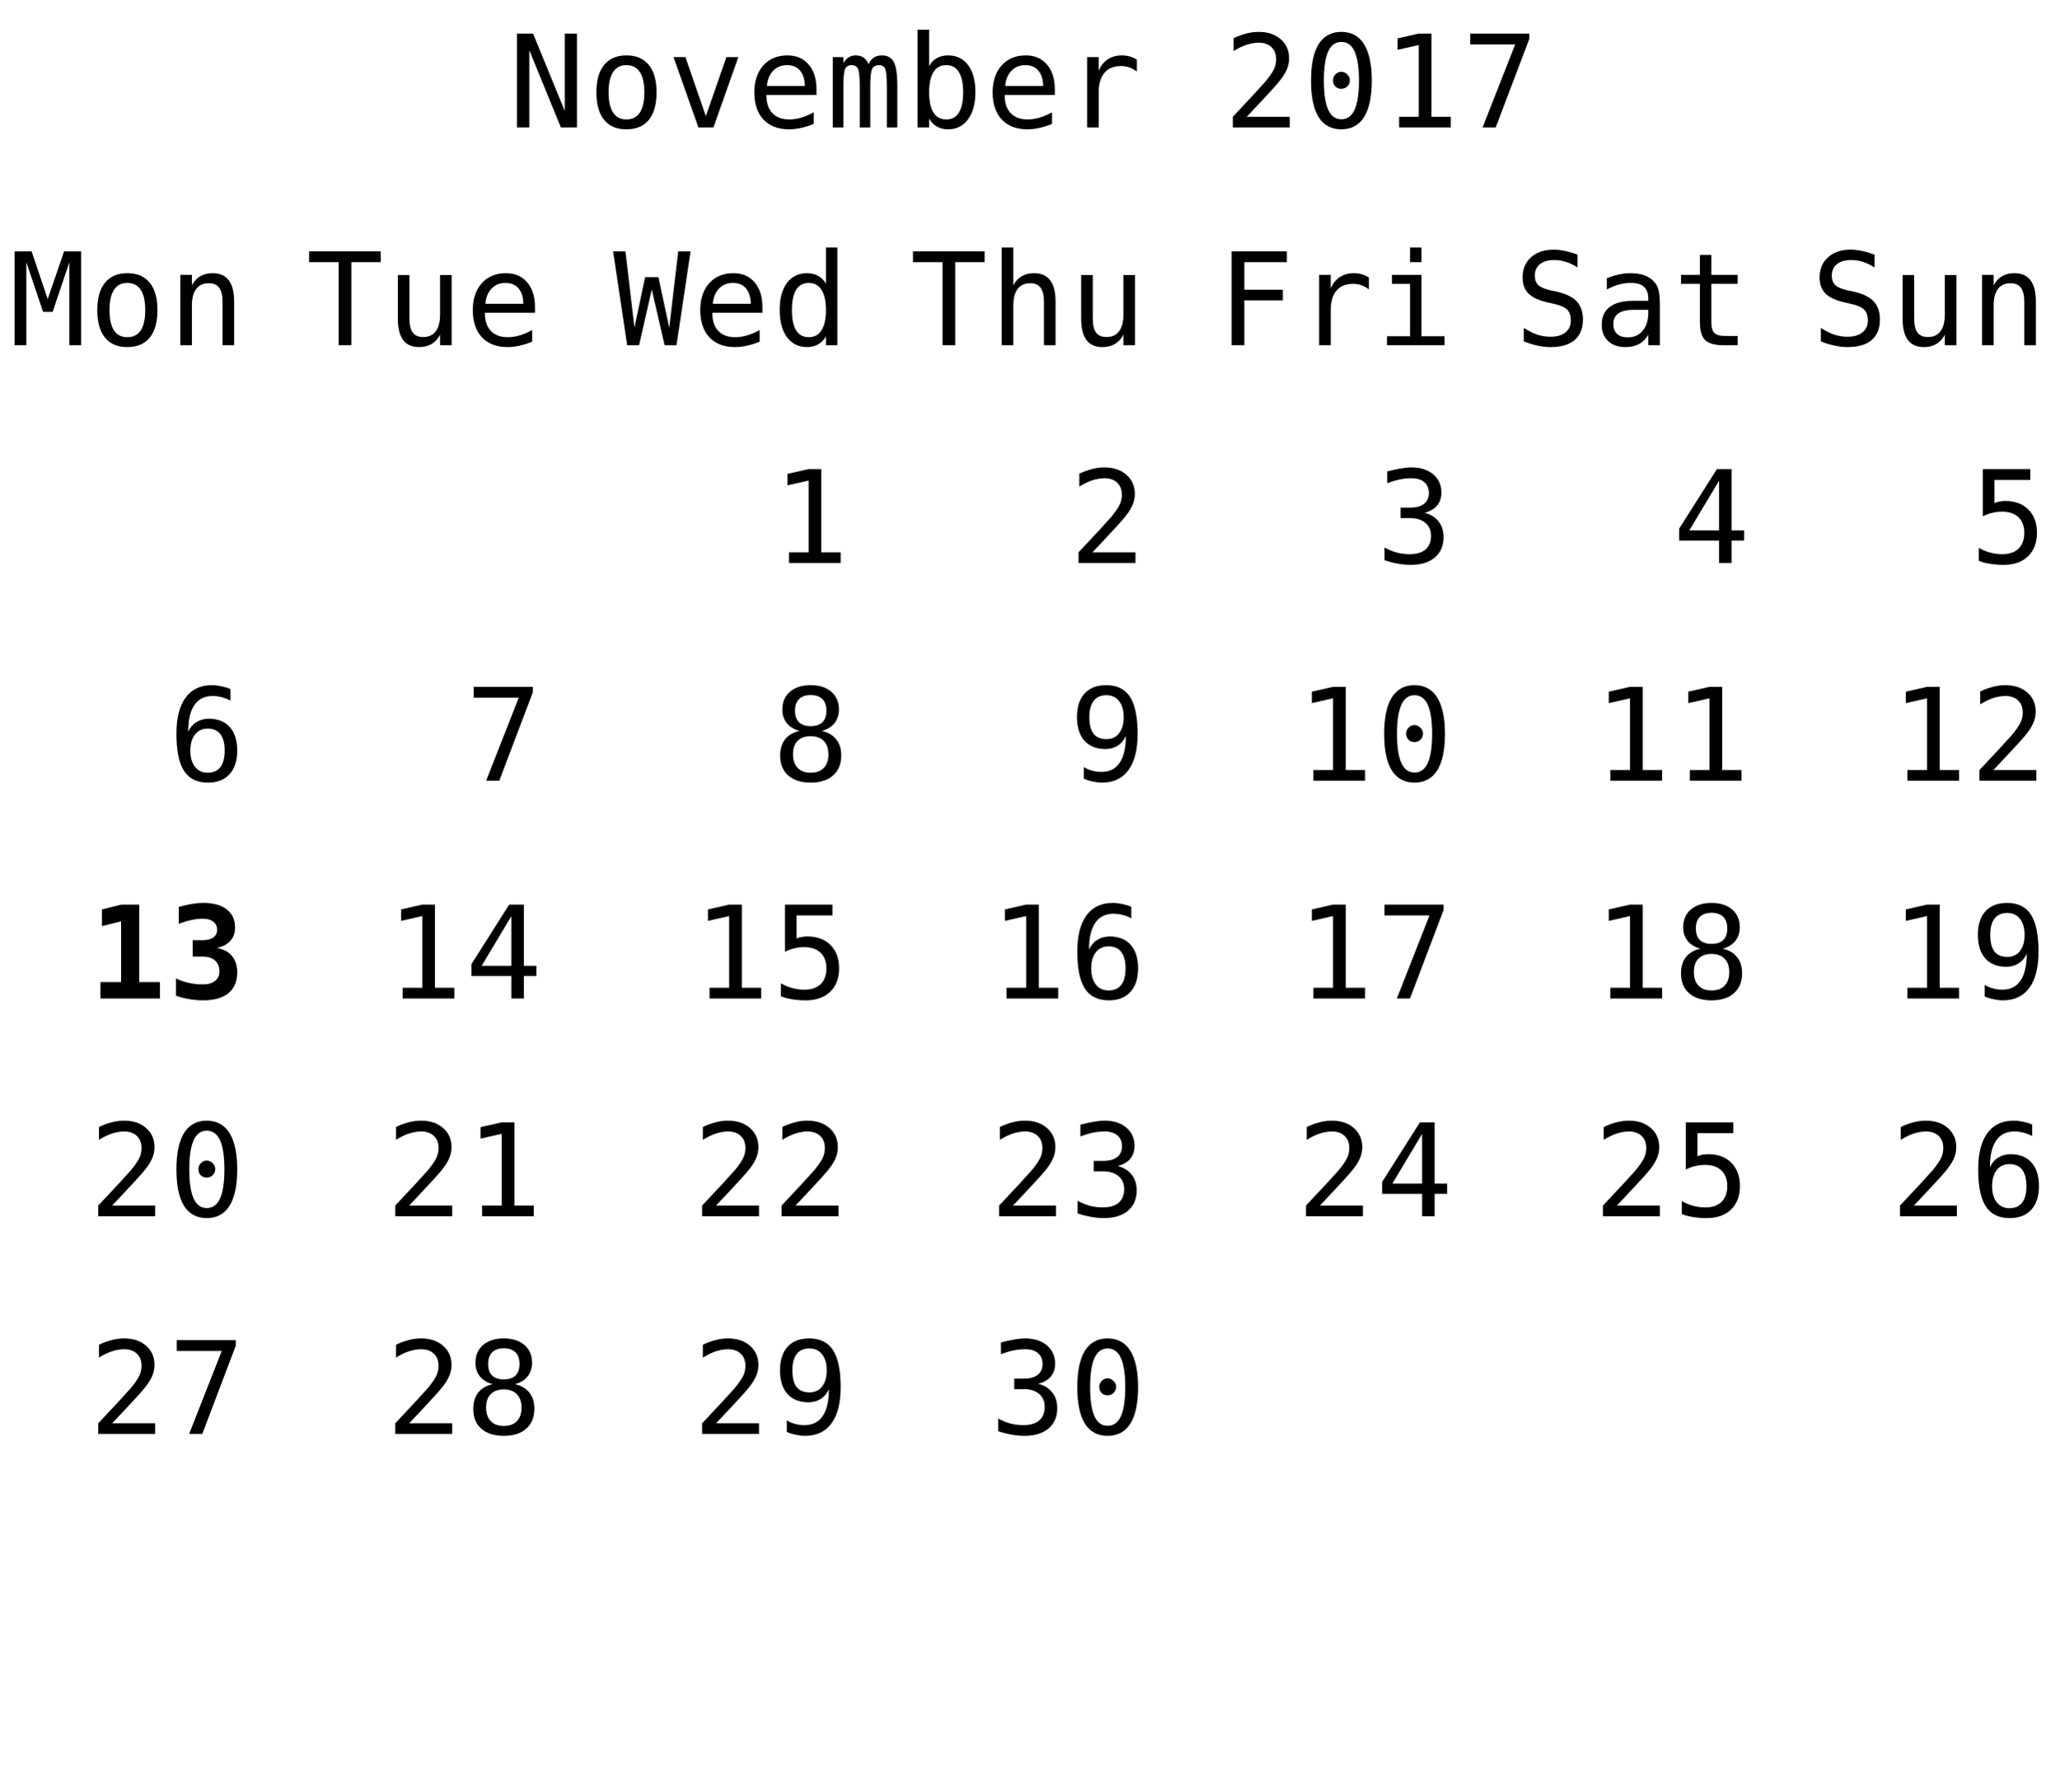
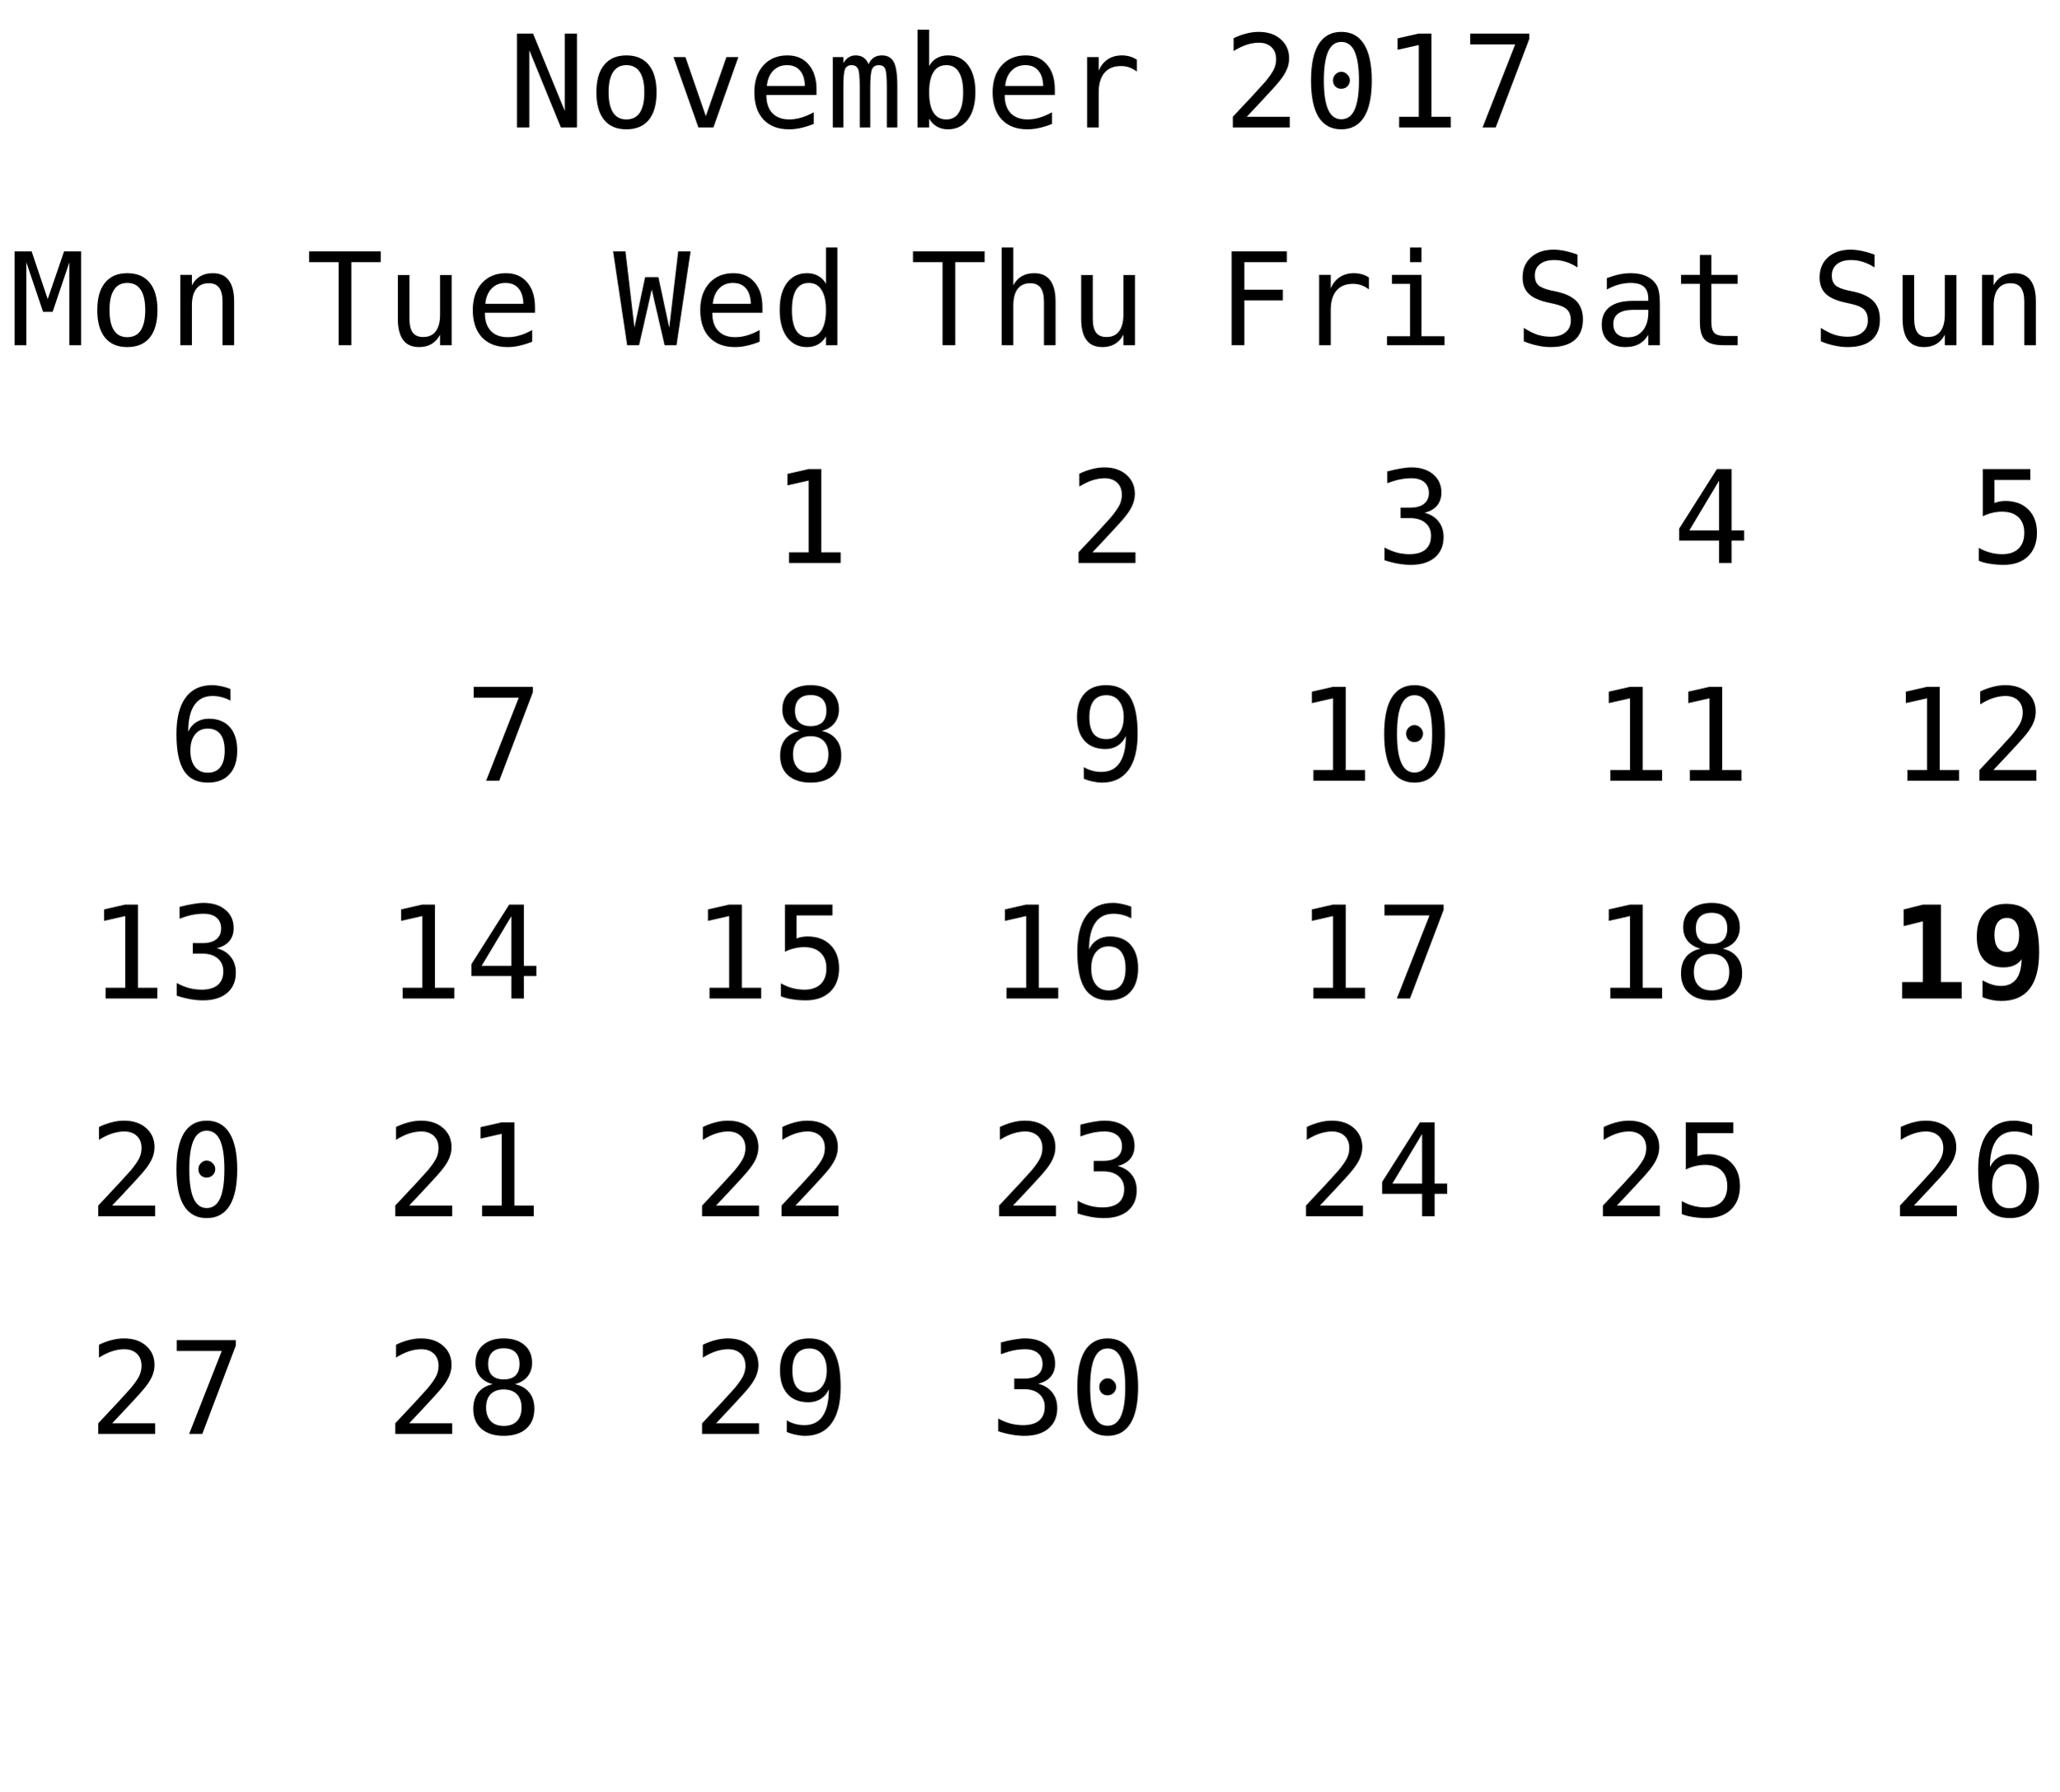
<svg xmlns="http://www.w3.org/2000/svg" xmlns:xlink="http://www.w3.org/1999/xlink" width="208pt" height="181pt" viewBox="0 0 208 181" version="1.1">
  <defs>
    <g>
      <symbol overflow="visible" id="glyph0-0">
        <path style="stroke:none;" d="M 0.656 2.297 L 0.656 -9.172 L 7.156 -9.172 L 7.156 2.297 Z M 1.391 1.578 L 6.438 1.578 L 6.438 -8.438 L 1.391 -8.438 Z M 1.391 1.578 " />
      </symbol>
      <symbol overflow="visible" id="glyph0-1">
        <path style="stroke:none;" d="M 0.875 -9.484 L 2.5 -9.484 L 5.703 -1.672 L 5.703 -9.484 L 6.938 -9.484 L 6.938 0 L 5.312 0 L 2.125 -7.797 L 2.125 0 L 0.875 0 Z M 0.875 -9.484 " />
      </symbol>
      <symbol overflow="visible" id="glyph0-2">
        <path style="stroke:none;" d="M 3.906 -6.297 C 3.312 -6.297 2.863 -6.062 2.562 -5.594 C 2.258 -5.133 2.109 -4.453 2.109 -3.547 C 2.109 -2.648 2.258 -1.969 2.562 -1.5 C 2.863 -1.039 3.312 -0.812 3.906 -0.812 C 4.508 -0.812 4.961 -1.039 5.266 -1.5 C 5.566 -1.969 5.719 -2.648 5.719 -3.547 C 5.719 -4.453 5.566 -5.133 5.266 -5.594 C 4.961 -6.062 4.508 -6.297 3.906 -6.297 Z M 3.906 -7.281 C 4.895 -7.281 5.648 -6.957 6.172 -6.312 C 6.691 -5.676 6.953 -4.754 6.953 -3.547 C 6.953 -2.336 6.691 -1.41 6.172 -0.766 C 5.648 -0.129 4.895 0.188 3.906 0.188 C 2.926 0.188 2.176 -0.129 1.656 -0.766 C 1.133 -1.41 0.875 -2.336 0.875 -3.547 C 0.875 -4.754 1.133 -5.676 1.656 -6.312 C 2.176 -6.957 2.926 -7.281 3.906 -7.281 Z M 3.906 -7.281 " />
      </symbol>
      <symbol overflow="visible" id="glyph0-3">
        <path style="stroke:none;" d="M 0.641 -7.109 L 1.844 -7.109 L 3.906 -1.141 L 5.984 -7.109 L 7.188 -7.109 L 4.672 0 L 3.156 0 Z M 0.641 -7.109 " />
      </symbol>
      <symbol overflow="visible" id="glyph0-4">
        <path style="stroke:none;" d="M 7.062 -3.844 L 7.062 -3.281 L 2 -3.281 L 2 -3.234 C 2 -2.461 2.203 -1.863 2.609 -1.438 C 3.016 -1.02 3.582 -0.812 4.312 -0.812 C 4.688 -0.812 5.078 -0.867 5.484 -0.984 C 5.891 -1.098 6.32 -1.281 6.781 -1.531 L 6.781 -0.359 C 6.344 -0.18 5.914 -0.047 5.5 0.047 C 5.082 0.141 4.68 0.188 4.297 0.188 C 3.191 0.188 2.328 -0.141 1.703 -0.797 C 1.086 -1.461 0.781 -2.379 0.781 -3.547 C 0.781 -4.68 1.082 -5.586 1.688 -6.266 C 2.301 -6.941 3.113 -7.281 4.125 -7.281 C 5.031 -7.281 5.742 -6.973 6.266 -6.359 C 6.797 -5.742 7.062 -4.906 7.062 -3.844 Z M 5.891 -4.188 C 5.867 -4.875 5.703 -5.395 5.391 -5.75 C 5.086 -6.113 4.648 -6.297 4.078 -6.297 C 3.516 -6.297 3.051 -6.109 2.688 -5.734 C 2.32 -5.359 2.109 -4.844 2.047 -4.188 Z M 5.891 -4.188 " />
      </symbol>
      <symbol overflow="visible" id="glyph0-5">
        <path style="stroke:none;" d="M 4.297 -6.391 C 4.43 -6.691 4.609 -6.914 4.828 -7.062 C 5.055 -7.207 5.328 -7.281 5.641 -7.281 C 6.211 -7.281 6.613 -7.055 6.844 -6.609 C 7.082 -6.172 7.203 -5.344 7.203 -4.125 L 7.203 0 L 6.141 0 L 6.141 -4.062 C 6.141 -5.07 6.082 -5.695 5.969 -5.938 C 5.852 -6.176 5.648 -6.297 5.359 -6.297 C 5.016 -6.297 4.781 -6.164 4.656 -5.906 C 4.531 -5.645 4.469 -5.031 4.469 -4.062 L 4.469 0 L 3.406 0 L 3.406 -4.062 C 3.406 -5.082 3.344 -5.707 3.219 -5.938 C 3.102 -6.176 2.891 -6.297 2.578 -6.297 C 2.266 -6.297 2.047 -6.164 1.922 -5.906 C 1.805 -5.645 1.75 -5.031 1.75 -4.062 L 1.75 0 L 0.688 0 L 0.688 -7.109 L 1.75 -7.109 L 1.75 -6.5 C 1.895 -6.75 2.07 -6.941 2.281 -7.078 C 2.488 -7.211 2.723 -7.281 2.984 -7.281 C 3.305 -7.281 3.57 -7.207 3.781 -7.062 C 4 -6.914 4.172 -6.691 4.297 -6.391 Z M 4.297 -6.391 " />
      </symbol>
      <symbol overflow="visible" id="glyph0-6">
        <path style="stroke:none;" d="M 5.828 -3.547 C 5.828 -4.453 5.68 -5.133 5.391 -5.594 C 5.109 -6.062 4.688 -6.297 4.125 -6.297 C 3.551 -6.297 3.117 -6.062 2.828 -5.594 C 2.535 -5.133 2.391 -4.453 2.391 -3.547 C 2.391 -2.648 2.535 -1.969 2.828 -1.5 C 3.117 -1.039 3.551 -0.812 4.125 -0.812 C 4.688 -0.812 5.109 -1.039 5.391 -1.5 C 5.68 -1.957 5.828 -2.641 5.828 -3.547 Z M 2.391 -6.203 C 2.578 -6.547 2.832 -6.812 3.156 -7 C 3.488 -7.188 3.867 -7.281 4.297 -7.281 C 5.16 -7.281 5.836 -6.953 6.328 -6.297 C 6.816 -5.641 7.062 -4.734 7.062 -3.578 C 7.062 -2.398 6.812 -1.477 6.312 -0.812 C 5.82 -0.145 5.148 0.188 4.297 0.188 C 3.867 0.188 3.492 0.094 3.172 -0.094 C 2.848 -0.281 2.586 -0.547 2.391 -0.891 L 2.391 0 L 1.219 0 L 1.219 -9.875 L 2.391 -9.875 Z M 2.391 -6.203 " />
      </symbol>
      <symbol overflow="visible" id="glyph0-7">
        <path style="stroke:none;" d="M 7.328 -5.641 C 7.078 -5.836 6.82 -5.977 6.562 -6.062 C 6.312 -6.156 6.031 -6.203 5.719 -6.203 C 4.988 -6.203 4.43 -5.973 4.047 -5.516 C 3.66 -5.055 3.469 -4.395 3.469 -3.531 L 3.469 0 L 2.297 0 L 2.297 -7.109 L 3.469 -7.109 L 3.469 -5.719 C 3.664 -6.219 3.969 -6.602 4.375 -6.875 C 4.781 -7.145 5.258 -7.281 5.812 -7.281 C 6.094 -7.281 6.359 -7.242 6.609 -7.172 C 6.859 -7.098 7.098 -6.988 7.328 -6.844 Z M 7.328 -5.641 " />
      </symbol>
      <symbol overflow="visible" id="glyph0-8">
        <path style="stroke:none;" d="" />
      </symbol>
      <symbol overflow="visible" id="glyph0-9">
        <path style="stroke:none;" d="M 2.375 -1.078 L 6.719 -1.078 L 6.719 0 L 0.969 0 L 0.969 -1.078 C 1.758 -1.91 2.445 -2.645 3.031 -3.281 C 3.625 -3.926 4.035 -4.379 4.266 -4.641 C 4.691 -5.16 4.977 -5.578 5.125 -5.891 C 5.27 -6.211 5.344 -6.539 5.344 -6.875 C 5.344 -7.406 5.188 -7.816 4.875 -8.109 C 4.562 -8.41 4.133 -8.562 3.594 -8.562 C 3.207 -8.562 2.801 -8.492 2.375 -8.359 C 1.957 -8.223 1.516 -8.008 1.047 -7.719 L 1.047 -9.016 C 1.473 -9.223 1.895 -9.379 2.312 -9.484 C 2.738 -9.598 3.16 -9.656 3.578 -9.656 C 4.504 -9.656 5.25 -9.406 5.812 -8.906 C 6.375 -8.414 6.656 -7.77 6.656 -6.969 C 6.656 -6.562 6.562 -6.156 6.375 -5.75 C 6.188 -5.344 5.879 -4.895 5.453 -4.406 C 5.223 -4.133 4.879 -3.754 4.422 -3.266 C 3.973 -2.773 3.289 -2.047 2.375 -1.078 Z M 2.375 -1.078 " />
      </symbol>
      <symbol overflow="visible" id="glyph0-10">
        <path style="stroke:none;" d="M 3.062 -4.766 C 3.062 -4.992 3.145 -5.191 3.312 -5.359 C 3.477 -5.535 3.672 -5.625 3.891 -5.625 C 4.129 -5.625 4.332 -5.535 4.5 -5.359 C 4.676 -5.191 4.766 -4.992 4.766 -4.766 C 4.766 -4.523 4.68 -4.32 4.516 -4.156 C 4.348 -3.988 4.141 -3.906 3.891 -3.906 C 3.66 -3.906 3.461 -3.984 3.297 -4.141 C 3.141 -4.305 3.062 -4.516 3.062 -4.766 Z M 3.906 -8.641 C 3.312 -8.641 2.867 -8.316 2.578 -7.672 C 2.285 -7.023 2.141 -6.047 2.141 -4.734 C 2.141 -3.422 2.285 -2.441 2.578 -1.797 C 2.867 -1.148 3.312 -0.828 3.906 -0.828 C 4.508 -0.828 4.957 -1.148 5.25 -1.797 C 5.539 -2.441 5.688 -3.422 5.688 -4.734 C 5.688 -6.047 5.539 -7.023 5.25 -7.672 C 4.957 -8.316 4.508 -8.641 3.906 -8.641 Z M 3.906 -9.656 C 4.914 -9.656 5.68 -9.238 6.203 -8.406 C 6.723 -7.57 6.984 -6.348 6.984 -4.734 C 6.984 -3.109 6.723 -1.879 6.203 -1.047 C 5.68 -0.223 4.914 0.188 3.906 0.188 C 2.895 0.188 2.129 -0.223 1.609 -1.047 C 1.098 -1.879 0.844 -3.109 0.844 -4.734 C 0.844 -6.348 1.098 -7.57 1.609 -8.406 C 2.129 -9.238 2.895 -9.656 3.906 -9.656 Z M 3.906 -9.656 " />
      </symbol>
      <symbol overflow="visible" id="glyph0-11">
        <path style="stroke:none;" d="M 1.719 -1.078 L 3.703 -1.078 L 3.703 -8.328 L 1.562 -7.844 L 1.562 -9 L 3.688 -9.484 L 4.984 -9.484 L 4.984 -1.078 L 6.938 -1.078 L 6.938 0 L 1.719 0 Z M 1.719 -1.078 " />
      </symbol>
      <symbol overflow="visible" id="glyph0-12">
        <path style="stroke:none;" d="M 0.875 -9.484 L 6.844 -9.484 L 6.844 -8.938 L 3.453 0 L 2.125 0 L 5.422 -8.391 L 0.875 -8.391 Z M 0.875 -9.484 " />
      </symbol>
      <symbol overflow="visible" id="glyph0-13">
        <path style="stroke:none;" d="M 0 -9.484 L 1.25 -9.484 L 2.156 -1.781 L 3.234 -6.875 L 4.578 -6.875 L 5.672 -1.766 L 6.578 -9.484 L 7.828 -9.484 L 6.406 0 L 5.203 0 L 3.906 -5.625 L 2.625 0 L 1.422 0 Z M 0 -9.484 " />
      </symbol>
      <symbol overflow="visible" id="glyph0-14">
        <path style="stroke:none;" d="M 5.453 -6.203 L 5.453 -9.875 L 6.609 -9.875 L 6.609 0 L 5.453 0 L 5.453 -0.891 C 5.254 -0.547 4.992 -0.281 4.672 -0.094 C 4.348 0.094 3.973 0.188 3.547 0.188 C 2.691 0.188 2.016 -0.145 1.516 -0.812 C 1.023 -1.477 0.781 -2.398 0.781 -3.578 C 0.781 -4.734 1.023 -5.641 1.516 -6.297 C 2.016 -6.953 2.691 -7.281 3.547 -7.281 C 3.973 -7.281 4.348 -7.188 4.672 -7 C 5.004 -6.82 5.266 -6.555 5.453 -6.203 Z M 2.016 -3.547 C 2.016 -2.641 2.156 -1.957 2.438 -1.5 C 2.727 -1.039 3.156 -0.812 3.719 -0.812 C 4.281 -0.812 4.707 -1.039 5 -1.5 C 5.301 -1.969 5.453 -2.648 5.453 -3.547 C 5.453 -4.453 5.301 -5.133 5 -5.594 C 4.707 -6.062 4.281 -6.297 3.719 -6.297 C 3.156 -6.297 2.727 -6.062 2.438 -5.594 C 2.156 -5.133 2.016 -4.453 2.016 -3.547 Z M 2.016 -3.547 " />
      </symbol>
      <symbol overflow="visible" id="glyph0-15">
        <path style="stroke:none;" d="M 0.297 -9.484 L 7.531 -9.484 L 7.531 -8.391 L 4.562 -8.391 L 4.562 0 L 3.281 0 L 3.281 -8.391 L 0.297 -8.391 Z M 0.297 -9.484 " />
      </symbol>
      <symbol overflow="visible" id="glyph0-16">
        <path style="stroke:none;" d="M 6.672 -4.406 L 6.672 0 L 5.5 0 L 5.5 -4.406 C 5.5 -5.039 5.383 -5.508 5.156 -5.812 C 4.938 -6.113 4.586 -6.266 4.109 -6.266 C 3.555 -6.266 3.133 -6.07 2.844 -5.688 C 2.551 -5.301 2.406 -4.742 2.406 -4.016 L 2.406 0 L 1.234 0 L 1.234 -9.875 L 2.406 -9.875 L 2.406 -6.047 C 2.613 -6.453 2.895 -6.758 3.25 -6.969 C 3.602 -7.176 4.023 -7.281 4.516 -7.281 C 5.234 -7.281 5.77 -7.039 6.125 -6.562 C 6.488 -6.094 6.672 -5.375 6.672 -4.406 Z M 6.672 -4.406 " />
      </symbol>
      <symbol overflow="visible" id="glyph0-17">
        <path style="stroke:none;" d="M 1.234 -2.688 L 1.234 -7.094 L 2.406 -7.094 L 2.406 -2.688 C 2.406 -2.051 2.516 -1.582 2.734 -1.281 C 2.961 -0.977 3.316 -0.828 3.797 -0.828 C 4.348 -0.828 4.77 -1.02 5.062 -1.406 C 5.352 -1.801 5.5 -2.359 5.5 -3.078 L 5.5 -7.094 L 6.672 -7.094 L 6.672 0 L 5.5 0 L 5.5 -1.062 C 5.289 -0.656 5.004 -0.344 4.641 -0.125 C 4.285 0.082 3.867 0.188 3.391 0.188 C 2.66 0.188 2.117 -0.051 1.766 -0.531 C 1.41 -1.008 1.234 -1.727 1.234 -2.688 Z M 1.234 -2.688 " />
      </symbol>
      <symbol overflow="visible" id="glyph0-18">
        <path style="stroke:none;" d="M 1.484 -9.484 L 7.062 -9.484 L 7.062 -8.391 L 2.766 -8.391 L 2.766 -5.609 L 6.656 -5.609 L 6.656 -4.531 L 2.766 -4.531 L 2.766 0 L 1.484 0 Z M 1.484 -9.484 " />
      </symbol>
      <symbol overflow="visible" id="glyph0-19">
        <path style="stroke:none;" d="M 1.625 -7.109 L 4.609 -7.109 L 4.609 -0.906 L 6.938 -0.906 L 6.938 0 L 1.125 0 L 1.125 -0.906 L 3.453 -0.906 L 3.453 -6.203 L 1.625 -6.203 Z M 3.453 -9.875 L 4.609 -9.875 L 4.609 -8.391 L 3.453 -8.391 Z M 3.453 -9.875 " />
      </symbol>
      <symbol overflow="visible" id="glyph0-20">
        <path style="stroke:none;" d="M 4.922 -5.078 C 5.547 -4.91 6.02 -4.613 6.344 -4.188 C 6.676 -3.77 6.844 -3.242 6.844 -2.609 C 6.844 -1.742 6.551 -1.062 5.969 -0.562 C 5.383 -0.062 4.57 0.188 3.531 0.188 C 3.094 0.188 2.648 0.145 2.203 0.062 C 1.754 -0.02 1.312 -0.133 0.875 -0.281 L 0.875 -1.562 C 1.301 -1.332 1.723 -1.16 2.141 -1.047 C 2.566 -0.941 2.984 -0.891 3.391 -0.891 C 4.098 -0.891 4.641 -1.047 5.016 -1.359 C 5.391 -1.68 5.578 -2.145 5.578 -2.75 C 5.578 -3.289 5.391 -3.723 5.016 -4.047 C 4.641 -4.367 4.129 -4.531 3.484 -4.531 L 2.5 -4.531 L 2.5 -5.594 L 3.484 -5.594 C 4.078 -5.594 4.535 -5.719 4.859 -5.969 C 5.191 -6.227 5.359 -6.594 5.359 -7.062 C 5.359 -7.539 5.203 -7.91 4.891 -8.172 C 4.586 -8.43 4.156 -8.562 3.594 -8.562 C 3.207 -8.562 2.812 -8.52 2.406 -8.438 C 2.008 -8.352 1.594 -8.227 1.156 -8.062 L 1.156 -9.25 C 1.664 -9.383 2.117 -9.484 2.516 -9.547 C 2.922 -9.617 3.281 -9.656 3.594 -9.656 C 4.508 -9.656 5.242 -9.422 5.797 -8.953 C 6.348 -8.492 6.625 -7.879 6.625 -7.109 C 6.625 -6.586 6.477 -6.148 6.188 -5.797 C 5.895 -5.453 5.473 -5.211 4.922 -5.078 Z M 4.922 -5.078 " />
      </symbol>
      <symbol overflow="visible" id="glyph0-21">
        <path style="stroke:none;" d="M 6.422 -9.156 L 6.422 -7.859 C 6.035 -8.109 5.645 -8.297 5.25 -8.422 C 4.863 -8.547 4.469 -8.609 4.062 -8.609 C 3.457 -8.609 2.977 -8.469 2.625 -8.188 C 2.281 -7.906 2.109 -7.523 2.109 -7.047 C 2.109 -6.629 2.223 -6.305 2.453 -6.078 C 2.68 -5.859 3.113 -5.676 3.75 -5.531 L 4.422 -5.391 C 5.305 -5.18 5.953 -4.852 6.359 -4.406 C 6.766 -3.957 6.969 -3.352 6.969 -2.594 C 6.969 -1.688 6.688 -0.992 6.125 -0.516 C 5.57 -0.047 4.758 0.188 3.688 0.188 C 3.25 0.188 2.805 0.133 2.359 0.031 C 1.91 -0.062 1.457 -0.203 1 -0.391 L 1 -1.75 C 1.488 -1.438 1.945 -1.207 2.375 -1.062 C 2.812 -0.926 3.25 -0.859 3.688 -0.859 C 4.344 -0.859 4.848 -1.004 5.203 -1.297 C 5.566 -1.586 5.75 -1.988 5.75 -2.5 C 5.75 -2.977 5.625 -3.344 5.375 -3.594 C 5.125 -3.844 4.691 -4.035 4.078 -4.172 L 3.391 -4.328 C 2.516 -4.523 1.875 -4.82 1.469 -5.219 C 1.07 -5.625 0.875 -6.164 0.875 -6.844 C 0.875 -7.695 1.16 -8.379 1.734 -8.891 C 2.305 -9.398 3.062 -9.656 4 -9.656 C 4.363 -9.656 4.742 -9.613 5.141 -9.531 C 5.547 -9.445 5.973 -9.32 6.422 -9.156 Z M 6.422 -9.156 " />
      </symbol>
      <symbol overflow="visible" id="glyph0-22">
        <path style="stroke:none;" d="M 4.453 -3.578 L 4.062 -3.578 C 3.383 -3.578 2.875 -3.457 2.531 -3.219 C 2.188 -2.977 2.016 -2.617 2.016 -2.141 C 2.016 -1.711 2.141 -1.379 2.391 -1.141 C 2.648 -0.91 3.008 -0.797 3.469 -0.797 C 4.113 -0.797 4.617 -1.02 4.984 -1.469 C 5.359 -1.914 5.547 -2.531 5.547 -3.312 L 5.547 -3.578 Z M 6.719 -4.062 L 6.719 0 L 5.547 0 L 5.547 -1.047 C 5.297 -0.629 4.977 -0.316 4.594 -0.109 C 4.219 0.086 3.758 0.188 3.219 0.188 C 2.5 0.188 1.922 -0.016 1.484 -0.422 C 1.055 -0.836 0.844 -1.383 0.844 -2.062 C 0.844 -2.852 1.109 -3.453 1.641 -3.859 C 2.172 -4.273 2.953 -4.484 3.984 -4.484 L 5.547 -4.484 L 5.547 -4.672 C 5.547 -5.234 5.398 -5.645 5.109 -5.906 C 4.828 -6.164 4.379 -6.297 3.766 -6.297 C 3.359 -6.297 2.953 -6.238 2.547 -6.125 C 2.141 -6.008 1.742 -5.844 1.359 -5.625 L 1.359 -6.781 C 1.797 -6.945 2.211 -7.07 2.609 -7.156 C 3.004 -7.238 3.391 -7.281 3.766 -7.281 C 4.348 -7.281 4.848 -7.191 5.266 -7.016 C 5.68 -6.848 6.02 -6.586 6.281 -6.234 C 6.438 -6.023 6.547 -5.766 6.609 -5.453 C 6.68 -5.141 6.719 -4.676 6.719 -4.062 Z M 6.719 -4.062 " />
      </symbol>
      <symbol overflow="visible" id="glyph0-23">
        <path style="stroke:none;" d="M 3.891 -9.125 L 3.891 -7.109 L 6.547 -7.109 L 6.547 -6.203 L 3.891 -6.203 L 3.891 -2.344 C 3.891 -1.82 3.988 -1.457 4.188 -1.25 C 4.395 -1.039 4.742 -0.938 5.234 -0.938 L 6.547 -0.938 L 6.547 0 L 5.125 0 C 4.25 0 3.629 -0.172 3.266 -0.516 C 2.91 -0.867 2.734 -1.477 2.734 -2.344 L 2.734 -6.203 L 0.828 -6.203 L 0.828 -7.109 L 2.734 -7.109 L 2.734 -9.125 Z M 3.891 -9.125 " />
      </symbol>
      <symbol overflow="visible" id="glyph0-24">
        <path style="stroke:none;" d="M 4.672 -8.312 L 1.672 -3.297 L 4.672 -3.297 Z M 4.453 -9.484 L 5.938 -9.484 L 5.938 -3.297 L 7.203 -3.297 L 7.203 -2.266 L 5.938 -2.266 L 5.938 0 L 4.672 0 L 4.672 -2.266 L 0.641 -2.266 L 0.641 -3.469 Z M 4.453 -9.484 " />
      </symbol>
      <symbol overflow="visible" id="glyph0-25">
        <path style="stroke:none;" d="M 6.672 -4.406 L 6.672 0 L 5.5 0 L 5.5 -4.406 C 5.5 -5.039 5.383 -5.508 5.156 -5.812 C 4.938 -6.113 4.586 -6.266 4.109 -6.266 C 3.555 -6.266 3.133 -6.07 2.844 -5.688 C 2.551 -5.301 2.406 -4.742 2.406 -4.016 L 2.406 0 L 1.234 0 L 1.234 -7.109 L 2.406 -7.109 L 2.406 -6.047 C 2.613 -6.453 2.895 -6.758 3.25 -6.969 C 3.602 -7.176 4.023 -7.281 4.516 -7.281 C 5.234 -7.281 5.77 -7.039 6.125 -6.562 C 6.488 -6.094 6.672 -5.375 6.672 -4.406 Z M 6.672 -4.406 " />
      </symbol>
      <symbol overflow="visible" id="glyph0-26">
        <path style="stroke:none;" d="M 1.312 -9.484 L 6.109 -9.484 L 6.109 -8.391 L 2.484 -8.391 L 2.484 -6.062 C 2.66 -6.133 2.844 -6.188 3.031 -6.219 C 3.219 -6.25 3.406 -6.266 3.594 -6.266 C 4.57 -6.266 5.348 -5.973 5.922 -5.391 C 6.492 -4.816 6.781 -4.035 6.781 -3.047 C 6.781 -2.047 6.477 -1.254 5.875 -0.672 C 5.281 -0.098 4.457 0.188 3.406 0.188 C 2.906 0.188 2.445 0.148 2.031 0.078 C 1.613 0.016 1.238 -0.082 0.906 -0.219 L 0.906 -1.531 C 1.289 -1.312 1.68 -1.148 2.078 -1.047 C 2.473 -0.941 2.875 -0.891 3.281 -0.891 C 3.988 -0.891 4.535 -1.078 4.922 -1.453 C 5.305 -1.828 5.5 -2.359 5.5 -3.047 C 5.5 -3.723 5.301 -4.25 4.906 -4.625 C 4.508 -5 3.957 -5.188 3.25 -5.188 C 2.906 -5.188 2.57 -5.145 2.25 -5.062 C 1.926 -4.988 1.613 -4.875 1.312 -4.719 Z M 1.312 -9.484 " />
      </symbol>
      <symbol overflow="visible" id="glyph0-27">
        <path style="stroke:none;" d="M 0.547 -9.484 L 2.266 -9.484 L 3.891 -4.656 L 5.547 -9.484 L 7.266 -9.484 L 7.266 0 L 6.078 0 L 6.078 -8.375 L 4.391 -3.375 L 3.422 -3.375 L 1.734 -8.375 L 1.734 0 L 0.547 0 Z M 0.547 -9.484 " />
      </symbol>
      <symbol overflow="visible" id="glyph0-28">
        <path style="stroke:none;" d="M 6.297 -9.266 L 6.297 -8.094 C 6.023 -8.25 5.738 -8.363 5.438 -8.438 C 5.133 -8.52 4.82 -8.562 4.5 -8.562 C 3.688 -8.562 3.07 -8.254 2.656 -7.641 C 2.238 -7.035 2.031 -6.141 2.031 -4.953 C 2.227 -5.379 2.504 -5.703 2.859 -5.922 C 3.223 -6.148 3.641 -6.266 4.109 -6.266 C 5.023 -6.266 5.734 -5.984 6.234 -5.422 C 6.734 -4.859 6.984 -4.066 6.984 -3.047 C 6.984 -2.016 6.723 -1.219 6.203 -0.656 C 5.691 -0.094 4.969 0.188 4.031 0.188 C 2.926 0.188 2.117 -0.207 1.609 -1 C 1.098 -1.789 0.844 -3.035 0.844 -4.734 C 0.844 -6.328 1.148 -7.547 1.766 -8.391 C 2.379 -9.234 3.27 -9.656 4.438 -9.656 C 4.75 -9.656 5.062 -9.617 5.375 -9.547 C 5.695 -9.484 6.004 -9.391 6.297 -9.266 Z M 4 -5.266 C 3.457 -5.266 3.031 -5.066 2.719 -4.672 C 2.406 -4.273 2.25 -3.734 2.25 -3.047 C 2.25 -2.348 2.406 -1.801 2.719 -1.406 C 3.031 -1.008 3.457 -0.812 4 -0.812 C 4.57 -0.812 5 -1 5.281 -1.375 C 5.57 -1.75 5.719 -2.305 5.719 -3.047 C 5.719 -3.773 5.57 -4.328 5.281 -4.703 C 5 -5.078 4.57 -5.266 4 -5.266 Z M 4 -5.266 " />
      </symbol>
      <symbol overflow="visible" id="glyph0-29">
        <path style="stroke:none;" d="M 3.906 -4.5 C 3.332 -4.5 2.891 -4.336 2.578 -4.016 C 2.273 -3.703 2.125 -3.254 2.125 -2.672 C 2.125 -2.086 2.281 -1.629 2.594 -1.297 C 2.906 -0.973 3.344 -0.812 3.906 -0.812 C 4.488 -0.812 4.93 -0.973 5.234 -1.297 C 5.547 -1.617 5.703 -2.078 5.703 -2.672 C 5.703 -3.242 5.547 -3.691 5.234 -4.016 C 4.922 -4.336 4.477 -4.5 3.906 -4.5 Z M 2.797 -5.031 C 2.242 -5.176 1.812 -5.438 1.5 -5.812 C 1.195 -6.195 1.047 -6.656 1.047 -7.188 C 1.047 -7.945 1.301 -8.547 1.812 -8.984 C 2.332 -9.43 3.031 -9.656 3.906 -9.656 C 4.789 -9.656 5.488 -9.43 6 -8.984 C 6.508 -8.547 6.766 -7.945 6.766 -7.188 C 6.766 -6.656 6.613 -6.195 6.312 -5.812 C 6.008 -5.438 5.582 -5.176 5.031 -5.031 C 5.664 -4.895 6.148 -4.613 6.484 -4.188 C 6.828 -3.77 7 -3.223 7 -2.547 C 7 -1.691 6.723 -1.02 6.172 -0.531 C 5.629 -0.051 4.875 0.188 3.906 0.188 C 2.945 0.188 2.191 -0.051 1.641 -0.531 C 1.098 -1.008 0.828 -1.676 0.828 -2.531 C 0.828 -3.207 0.992 -3.758 1.328 -4.188 C 1.672 -4.613 2.16 -4.895 2.797 -5.031 Z M 2.328 -7.078 C 2.328 -6.566 2.461 -6.176 2.734 -5.906 C 3.004 -5.645 3.395 -5.516 3.906 -5.516 C 4.426 -5.516 4.82 -5.645 5.094 -5.906 C 5.363 -6.176 5.5 -6.566 5.5 -7.078 C 5.5 -7.586 5.363 -7.977 5.094 -8.25 C 4.82 -8.52 4.426 -8.656 3.906 -8.656 C 3.395 -8.656 3.004 -8.52 2.734 -8.25 C 2.461 -7.977 2.328 -7.586 2.328 -7.078 Z M 2.328 -7.078 " />
      </symbol>
      <symbol overflow="visible" id="glyph0-30">
        <path style="stroke:none;" d="M 3.781 -4.203 C 4.332 -4.203 4.758 -4.398 5.062 -4.797 C 5.375 -5.191 5.531 -5.734 5.531 -6.422 C 5.531 -7.117 5.375 -7.66 5.062 -8.047 C 4.758 -8.441 4.332 -8.641 3.781 -8.641 C 3.219 -8.641 2.789 -8.453 2.5 -8.078 C 2.207 -7.703 2.062 -7.148 2.062 -6.422 C 2.062 -5.68 2.203 -5.125 2.484 -4.75 C 2.773 -4.383 3.207 -4.203 3.781 -4.203 Z M 1.5 -0.203 L 1.5 -1.375 C 1.758 -1.219 2.039 -1.098 2.344 -1.016 C 2.645 -0.93 2.957 -0.891 3.281 -0.891 C 4.094 -0.891 4.707 -1.195 5.125 -1.812 C 5.539 -2.426 5.75 -3.328 5.75 -4.516 C 5.551 -4.086 5.27 -3.758 4.906 -3.531 C 4.551 -3.312 4.145 -3.203 3.688 -3.203 C 2.77 -3.203 2.062 -3.484 1.562 -4.047 C 1.062 -4.609 0.812 -5.406 0.812 -6.438 C 0.812 -7.457 1.066 -8.25 1.578 -8.812 C 2.086 -9.375 2.816 -9.656 3.766 -9.656 C 4.859 -9.656 5.66 -9.258 6.172 -8.469 C 6.68 -7.676 6.938 -6.43 6.938 -4.734 C 6.938 -3.141 6.629 -1.922 6.016 -1.078 C 5.398 -0.234 4.508 0.188 3.344 0.188 C 3.031 0.188 2.719 0.148 2.406 0.078 C 2.094 0.016 1.789 -0.078 1.5 -0.203 Z M 1.5 -0.203 " />
      </symbol>
      <symbol overflow="visible" id="glyph1-0">
        <path style="stroke:none;" d="M 0.656 2.297 L 0.656 -9.172 L 7.156 -9.172 L 7.156 2.297 Z M 1.391 1.578 L 6.438 1.578 L 6.438 -8.438 L 1.391 -8.438 Z M 1.391 1.578 " />
      </symbol>
      <symbol overflow="visible" id="glyph1-1">
        <path style="stroke:none;" d="M 1.188 -1.656 L 3.281 -1.656 L 3.281 -7.797 L 1.344 -7.312 L 1.344 -9 L 3.297 -9.484 L 5.109 -9.484 L 5.109 -1.656 L 7.203 -1.656 L 7.203 0 L 1.188 0 Z M 1.188 -1.656 " />
      </symbol>
      <symbol overflow="visible" id="glyph1-2">
-         <path style="stroke:none;" d="M 3.484 -4.234 L 2.484 -4.234 L 2.484 -5.891 L 3.484 -5.891 C 3.953 -5.891 4.312 -5.977 4.562 -6.156 C 4.82 -6.344 4.953 -6.602 4.953 -6.938 C 4.953 -7.289 4.82 -7.566 4.562 -7.766 C 4.312 -7.961 3.953 -8.062 3.484 -8.062 C 3.129 -8.062 2.75 -8.016 2.344 -7.922 C 1.938 -7.836 1.516 -7.711 1.078 -7.547 L 1.078 -9.25 C 1.516 -9.375 1.941 -9.473 2.359 -9.547 C 2.785 -9.617 3.195 -9.656 3.594 -9.656 C 4.582 -9.656 5.359 -9.438 5.922 -9 C 6.484 -8.562 6.766 -7.957 6.766 -7.188 C 6.766 -6.625 6.602 -6.164 6.281 -5.812 C 5.957 -5.457 5.5 -5.223 4.906 -5.109 C 5.582 -4.992 6.098 -4.723 6.453 -4.297 C 6.805 -3.879 6.984 -3.328 6.984 -2.641 C 6.984 -1.723 6.688 -1.02 6.094 -0.531 C 5.508 -0.051 4.656 0.188 3.531 0.188 C 3.051 0.188 2.578 0.145 2.109 0.062 C 1.648 -0.02 1.211 -0.133 0.797 -0.281 L 0.797 -2.031 C 1.191 -1.832 1.617 -1.68 2.078 -1.578 C 2.547 -1.473 3.031 -1.422 3.531 -1.422 C 4.039 -1.422 4.441 -1.535 4.734 -1.766 C 5.035 -2.004 5.188 -2.32 5.188 -2.719 C 5.188 -3.207 5.035 -3.582 4.734 -3.844 C 4.441 -4.102 4.023 -4.234 3.484 -4.234 Z M 3.484 -4.234 " />
+         <path style="stroke:none;" d="M 1.281 -0.125 L 1.281 -1.828 C 1.625 -1.641 1.945 -1.5 2.25 -1.406 C 2.551 -1.312 2.848 -1.266 3.141 -1.266 C 3.805 -1.266 4.316 -1.488 4.672 -1.938 C 5.023 -2.383 5.211 -3.062 5.234 -3.969 C 5.035 -3.688 4.781 -3.477 4.469 -3.344 C 4.164 -3.207 3.801 -3.141 3.375 -3.141 C 2.52 -3.141 1.859 -3.406 1.391 -3.938 C 0.93 -4.477 0.703 -5.242 0.703 -6.234 C 0.703 -7.297 0.961 -8.113 1.484 -8.688 C 2.004 -9.27 2.738 -9.562 3.688 -9.562 C 4.844 -9.562 5.68 -9.176 6.203 -8.406 C 6.734 -7.633 7 -6.391 7 -4.672 C 7 -3.023 6.676 -1.789 6.031 -0.969 C 5.395 -0.156 4.438 0.25 3.156 0.25 C 2.863 0.25 2.555 0.219 2.234 0.156 C 1.922 0.094 1.602 0 1.281 -0.125 Z M 3.75 -4.703 C 4.145 -4.703 4.445 -4.848 4.656 -5.141 C 4.875 -5.441 4.984 -5.867 4.984 -6.422 C 4.984 -6.973 4.875 -7.395 4.656 -7.688 C 4.445 -7.988 4.145 -8.141 3.75 -8.141 C 3.344 -8.141 3.031 -7.988 2.812 -7.688 C 2.594 -7.395 2.484 -6.973 2.484 -6.422 C 2.484 -5.867 2.594 -5.441 2.812 -5.141 C 3.031 -4.848 3.344 -4.703 3.75 -4.703 Z M 3.75 -4.703 " />
      </symbol>
    </g>
  </defs>
  <g id="surface2">
    <g style="fill:rgb(0%,0%,0%);fill-opacity:1;">
      <use xlink:href="#glyph0-1" x="51.341" y="12.876" />
      <use xlink:href="#glyph0-2" x="59.365" y="12.876" />
      <use xlink:href="#glyph0-3" x="67.39" y="12.876" />
      <use xlink:href="#glyph0-4" x="75.414" y="12.876" />
      <use xlink:href="#glyph0-5" x="83.438" y="12.876" />
      <use xlink:href="#glyph0-6" x="91.463" y="12.876" />
      <use xlink:href="#glyph0-4" x="99.487" y="12.876" />
      <use xlink:href="#glyph0-7" x="107.512" y="12.876" />
      <use xlink:href="#glyph0-8" x="115.536" y="12.876" />
      <use xlink:href="#glyph0-9" x="123.561" y="12.876" />
      <use xlink:href="#glyph0-10" x="131.585" y="12.876" />
      <use xlink:href="#glyph0-11" x="139.609" y="12.876" />
      <use xlink:href="#glyph0-12" x="147.634" y="12.876" />
    </g>
    <g style="fill:rgb(0%,0%,0%);fill-opacity:1;">
      <use xlink:href="#glyph0-13" x="61.927" y="34.876" />
      <use xlink:href="#glyph0-4" x="69.951" y="34.876" />
      <use xlink:href="#glyph0-14" x="77.976" y="34.876" />
    </g>
    <g style="fill:rgb(0%,0%,0%);fill-opacity:1;">
      <use xlink:href="#glyph0-8" x="69.951" y="56.876" />
      <use xlink:href="#glyph0-11" x="77.976" y="56.876" />
    </g>
    <g style="fill:rgb(0%,0%,0%);fill-opacity:1;">
      <use xlink:href="#glyph0-15" x="91.927" y="34.876" />
      <use xlink:href="#glyph0-16" x="99.951" y="34.876" />
      <use xlink:href="#glyph0-17" x="107.976" y="34.876" />
    </g>
    <g style="fill:rgb(0%,0%,0%);fill-opacity:1;">
      <use xlink:href="#glyph0-8" x="99.951" y="56.876" />
      <use xlink:href="#glyph0-9" x="107.976" y="56.876" />
    </g>
    <g style="fill:rgb(0%,0%,0%);fill-opacity:1;">
      <use xlink:href="#glyph0-18" x="122.927" y="34.876" />
      <use xlink:href="#glyph0-7" x="130.951" y="34.876" />
      <use xlink:href="#glyph0-19" x="138.976" y="34.876" />
    </g>
    <g style="fill:rgb(0%,0%,0%);fill-opacity:1;">
      <use xlink:href="#glyph0-8" x="130.951" y="56.876" />
      <use xlink:href="#glyph0-20" x="138.976" y="56.876" />
    </g>
    <g style="fill:rgb(0%,0%,0%);fill-opacity:1;">
      <use xlink:href="#glyph0-21" x="152.927" y="34.876" />
      <use xlink:href="#glyph0-22" x="160.951" y="34.876" />
      <use xlink:href="#glyph0-23" x="168.976" y="34.876" />
    </g>
    <g style="fill:rgb(0%,0%,0%);fill-opacity:1;">
      <use xlink:href="#glyph0-8" x="160.951" y="56.876" />
      <use xlink:href="#glyph0-24" x="168.976" y="56.876" />
    </g>
    <g style="fill:rgb(0%,0%,0%);fill-opacity:1;">
      <use xlink:href="#glyph0-21" x="182.927" y="34.876" />
      <use xlink:href="#glyph0-17" x="190.951" y="34.876" />
      <use xlink:href="#glyph0-25" x="198.976" y="34.876" />
    </g>
    <g style="fill:rgb(0%,0%,0%);fill-opacity:1;">
      <use xlink:href="#glyph0-8" x="190.951" y="56.876" />
      <use xlink:href="#glyph0-26" x="198.976" y="56.876" />
    </g>
    <g style="fill:rgb(0%,0%,0%);fill-opacity:1;">
      <use xlink:href="#glyph0-27" x="0.927" y="34.876" />
      <use xlink:href="#glyph0-2" x="8.951" y="34.876" />
      <use xlink:href="#glyph0-25" x="16.976" y="34.876" />
    </g>
    <g style="fill:rgb(0%,0%,0%);fill-opacity:1;">
      <use xlink:href="#glyph0-8" x="8.951" y="78.876" />
      <use xlink:href="#glyph0-28" x="16.976" y="78.876" />
    </g>
    <g style="fill:rgb(0%,0%,0%);fill-opacity:1;">
      <use xlink:href="#glyph0-15" x="30.927" y="34.876" />
      <use xlink:href="#glyph0-17" x="38.951" y="34.876" />
      <use xlink:href="#glyph0-4" x="46.976" y="34.876" />
    </g>
    <g style="fill:rgb(0%,0%,0%);fill-opacity:1;">
      <use xlink:href="#glyph0-8" x="38.951" y="78.876" />
      <use xlink:href="#glyph0-12" x="46.976" y="78.876" />
    </g>
    <g style="fill:rgb(0%,0%,0%);fill-opacity:1;">
      <use xlink:href="#glyph0-8" x="69.951" y="78.876" />
      <use xlink:href="#glyph0-29" x="77.976" y="78.876" />
    </g>
    <g style="fill:rgb(0%,0%,0%);fill-opacity:1;">
      <use xlink:href="#glyph0-8" x="99.951" y="78.876" />
      <use xlink:href="#glyph0-30" x="107.976" y="78.876" />
    </g>
    <g style="fill:rgb(0%,0%,0%);fill-opacity:1;">
      <use xlink:href="#glyph0-11" x="130.951" y="78.876" />
      <use xlink:href="#glyph0-10" x="138.976" y="78.876" />
    </g>
    <g style="fill:rgb(0%,0%,0%);fill-opacity:1;">
      <use xlink:href="#glyph0-11" x="160.951" y="78.876" />
      <use xlink:href="#glyph0-11" x="168.976" y="78.876" />
    </g>
    <g style="fill:rgb(0%,0%,0%);fill-opacity:1;">
      <use xlink:href="#glyph0-11" x="190.951" y="78.876" />
      <use xlink:href="#glyph0-9" x="198.976" y="78.876" />
    </g>
    <g style="fill:rgb(0%,0%,0%);fill-opacity:1;">
-       <use xlink:href="#glyph1-1" x="8.951" y="100.876" />
-       <use xlink:href="#glyph1-2" x="16.976" y="100.876" />
+       <use xlink:href="#glyph0-11" x="8.951" y="100.876" />
+       <use xlink:href="#glyph0-20" x="16.976" y="100.876" />
    </g>
    <g style="fill:rgb(0%,0%,0%);fill-opacity:1;">
      <use xlink:href="#glyph0-11" x="38.951" y="100.876" />
      <use xlink:href="#glyph0-24" x="46.976" y="100.876" />
    </g>
    <g style="fill:rgb(0%,0%,0%);fill-opacity:1;">
      <use xlink:href="#glyph0-11" x="69.951" y="100.876" />
      <use xlink:href="#glyph0-26" x="77.976" y="100.876" />
    </g>
    <g style="fill:rgb(0%,0%,0%);fill-opacity:1;">
      <use xlink:href="#glyph0-11" x="99.951" y="100.876" />
      <use xlink:href="#glyph0-28" x="107.976" y="100.876" />
    </g>
    <g style="fill:rgb(0%,0%,0%);fill-opacity:1;">
      <use xlink:href="#glyph0-11" x="130.951" y="100.876" />
      <use xlink:href="#glyph0-12" x="138.976" y="100.876" />
    </g>
    <g style="fill:rgb(0%,0%,0%);fill-opacity:1;">
      <use xlink:href="#glyph0-11" x="160.951" y="100.876" />
      <use xlink:href="#glyph0-29" x="168.976" y="100.876" />
    </g>
    <g style="fill:rgb(0%,0%,0%);fill-opacity:1;">
-       <use xlink:href="#glyph0-11" x="190.951" y="100.876" />
-       <use xlink:href="#glyph0-30" x="198.976" y="100.876" />
+       <use xlink:href="#glyph1-1" x="190.951" y="100.876" />
+       <use xlink:href="#glyph1-2" x="198.976" y="100.876" />
    </g>
    <g style="fill:rgb(0%,0%,0%);fill-opacity:1;">
      <use xlink:href="#glyph0-9" x="8.951" y="122.876" />
      <use xlink:href="#glyph0-10" x="16.976" y="122.876" />
    </g>
    <g style="fill:rgb(0%,0%,0%);fill-opacity:1;">
      <use xlink:href="#glyph0-9" x="38.951" y="122.876" />
      <use xlink:href="#glyph0-11" x="46.976" y="122.876" />
    </g>
    <g style="fill:rgb(0%,0%,0%);fill-opacity:1;">
      <use xlink:href="#glyph0-9" x="69.951" y="122.876" />
      <use xlink:href="#glyph0-9" x="77.976" y="122.876" />
    </g>
    <g style="fill:rgb(0%,0%,0%);fill-opacity:1;">
      <use xlink:href="#glyph0-9" x="99.951" y="122.876" />
      <use xlink:href="#glyph0-20" x="107.976" y="122.876" />
    </g>
    <g style="fill:rgb(0%,0%,0%);fill-opacity:1;">
      <use xlink:href="#glyph0-9" x="130.951" y="122.876" />
      <use xlink:href="#glyph0-24" x="138.976" y="122.876" />
    </g>
    <g style="fill:rgb(0%,0%,0%);fill-opacity:1;">
      <use xlink:href="#glyph0-9" x="160.951" y="122.876" />
      <use xlink:href="#glyph0-26" x="168.976" y="122.876" />
    </g>
    <g style="fill:rgb(0%,0%,0%);fill-opacity:1;">
      <use xlink:href="#glyph0-9" x="190.951" y="122.876" />
      <use xlink:href="#glyph0-28" x="198.976" y="122.876" />
    </g>
    <g style="fill:rgb(0%,0%,0%);fill-opacity:1;">
      <use xlink:href="#glyph0-9" x="8.951" y="144.876" />
      <use xlink:href="#glyph0-12" x="16.976" y="144.876" />
    </g>
    <g style="fill:rgb(0%,0%,0%);fill-opacity:1;">
      <use xlink:href="#glyph0-9" x="38.951" y="144.876" />
      <use xlink:href="#glyph0-29" x="46.976" y="144.876" />
    </g>
    <g style="fill:rgb(0%,0%,0%);fill-opacity:1;">
      <use xlink:href="#glyph0-9" x="69.951" y="144.876" />
      <use xlink:href="#glyph0-30" x="77.976" y="144.876" />
    </g>
    <g style="fill:rgb(0%,0%,0%);fill-opacity:1;">
      <use xlink:href="#glyph0-20" x="99.951" y="144.876" />
      <use xlink:href="#glyph0-10" x="107.976" y="144.876" />
    </g>
  </g>
</svg>
